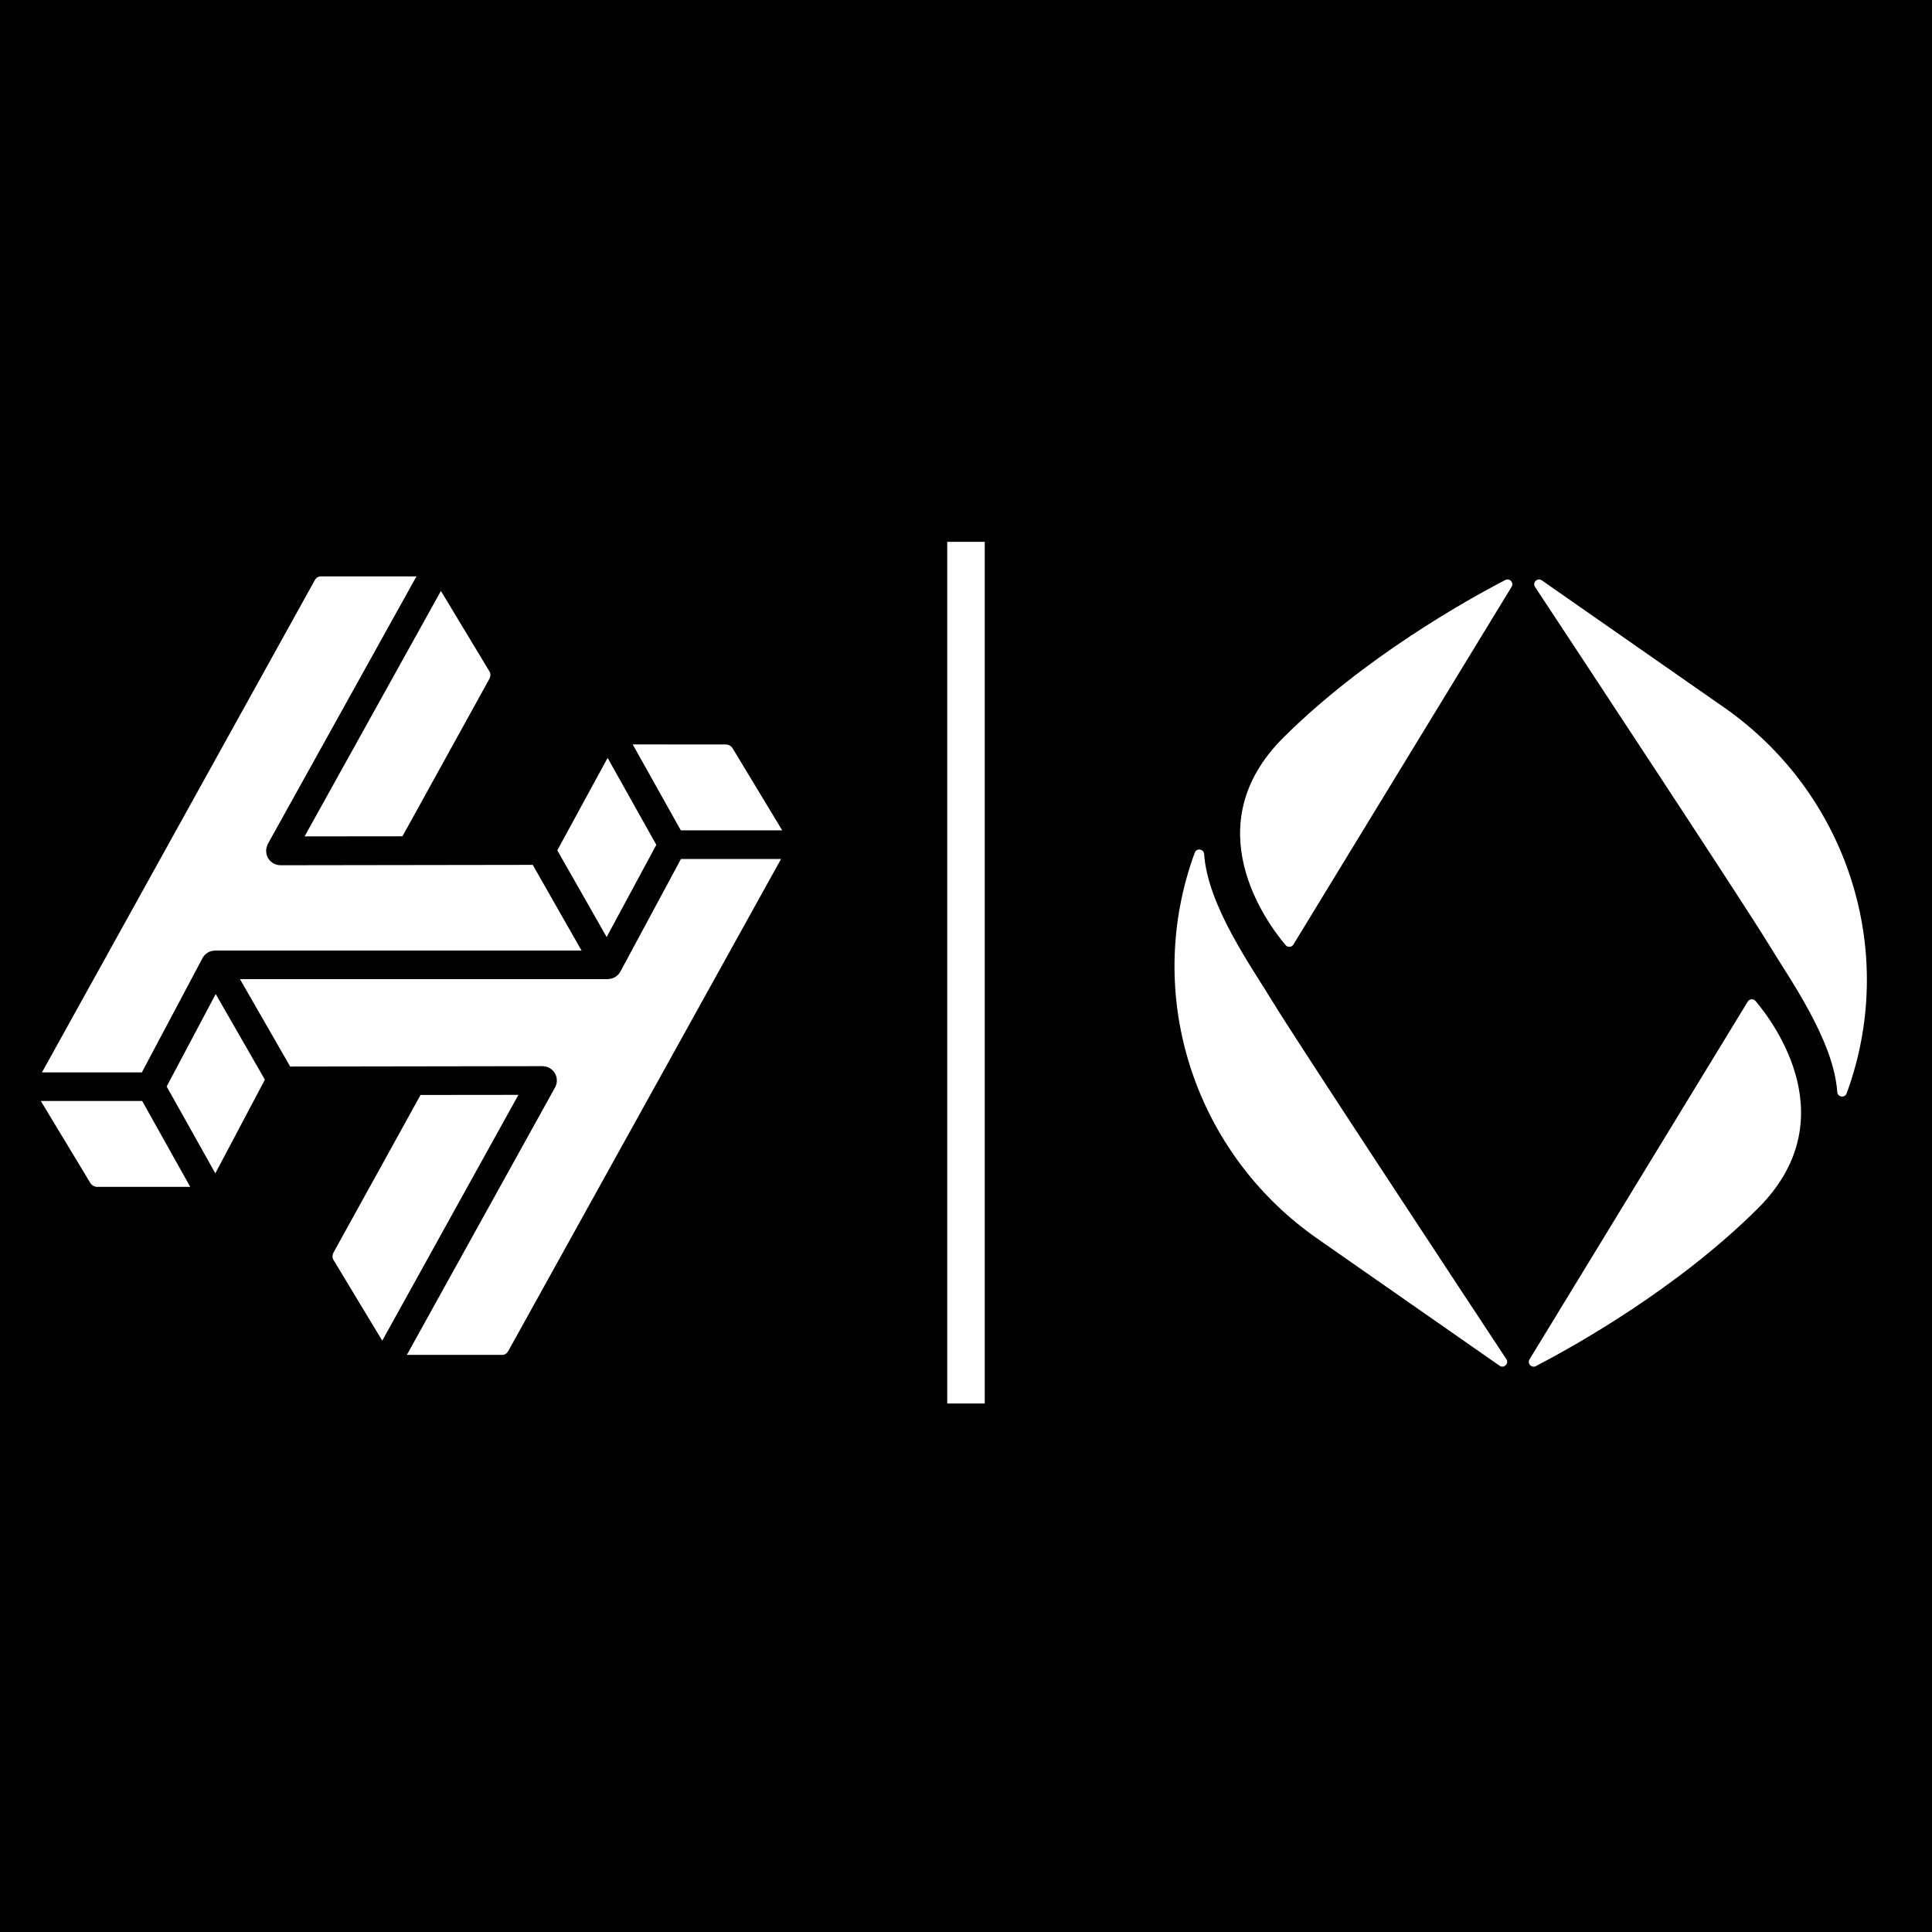
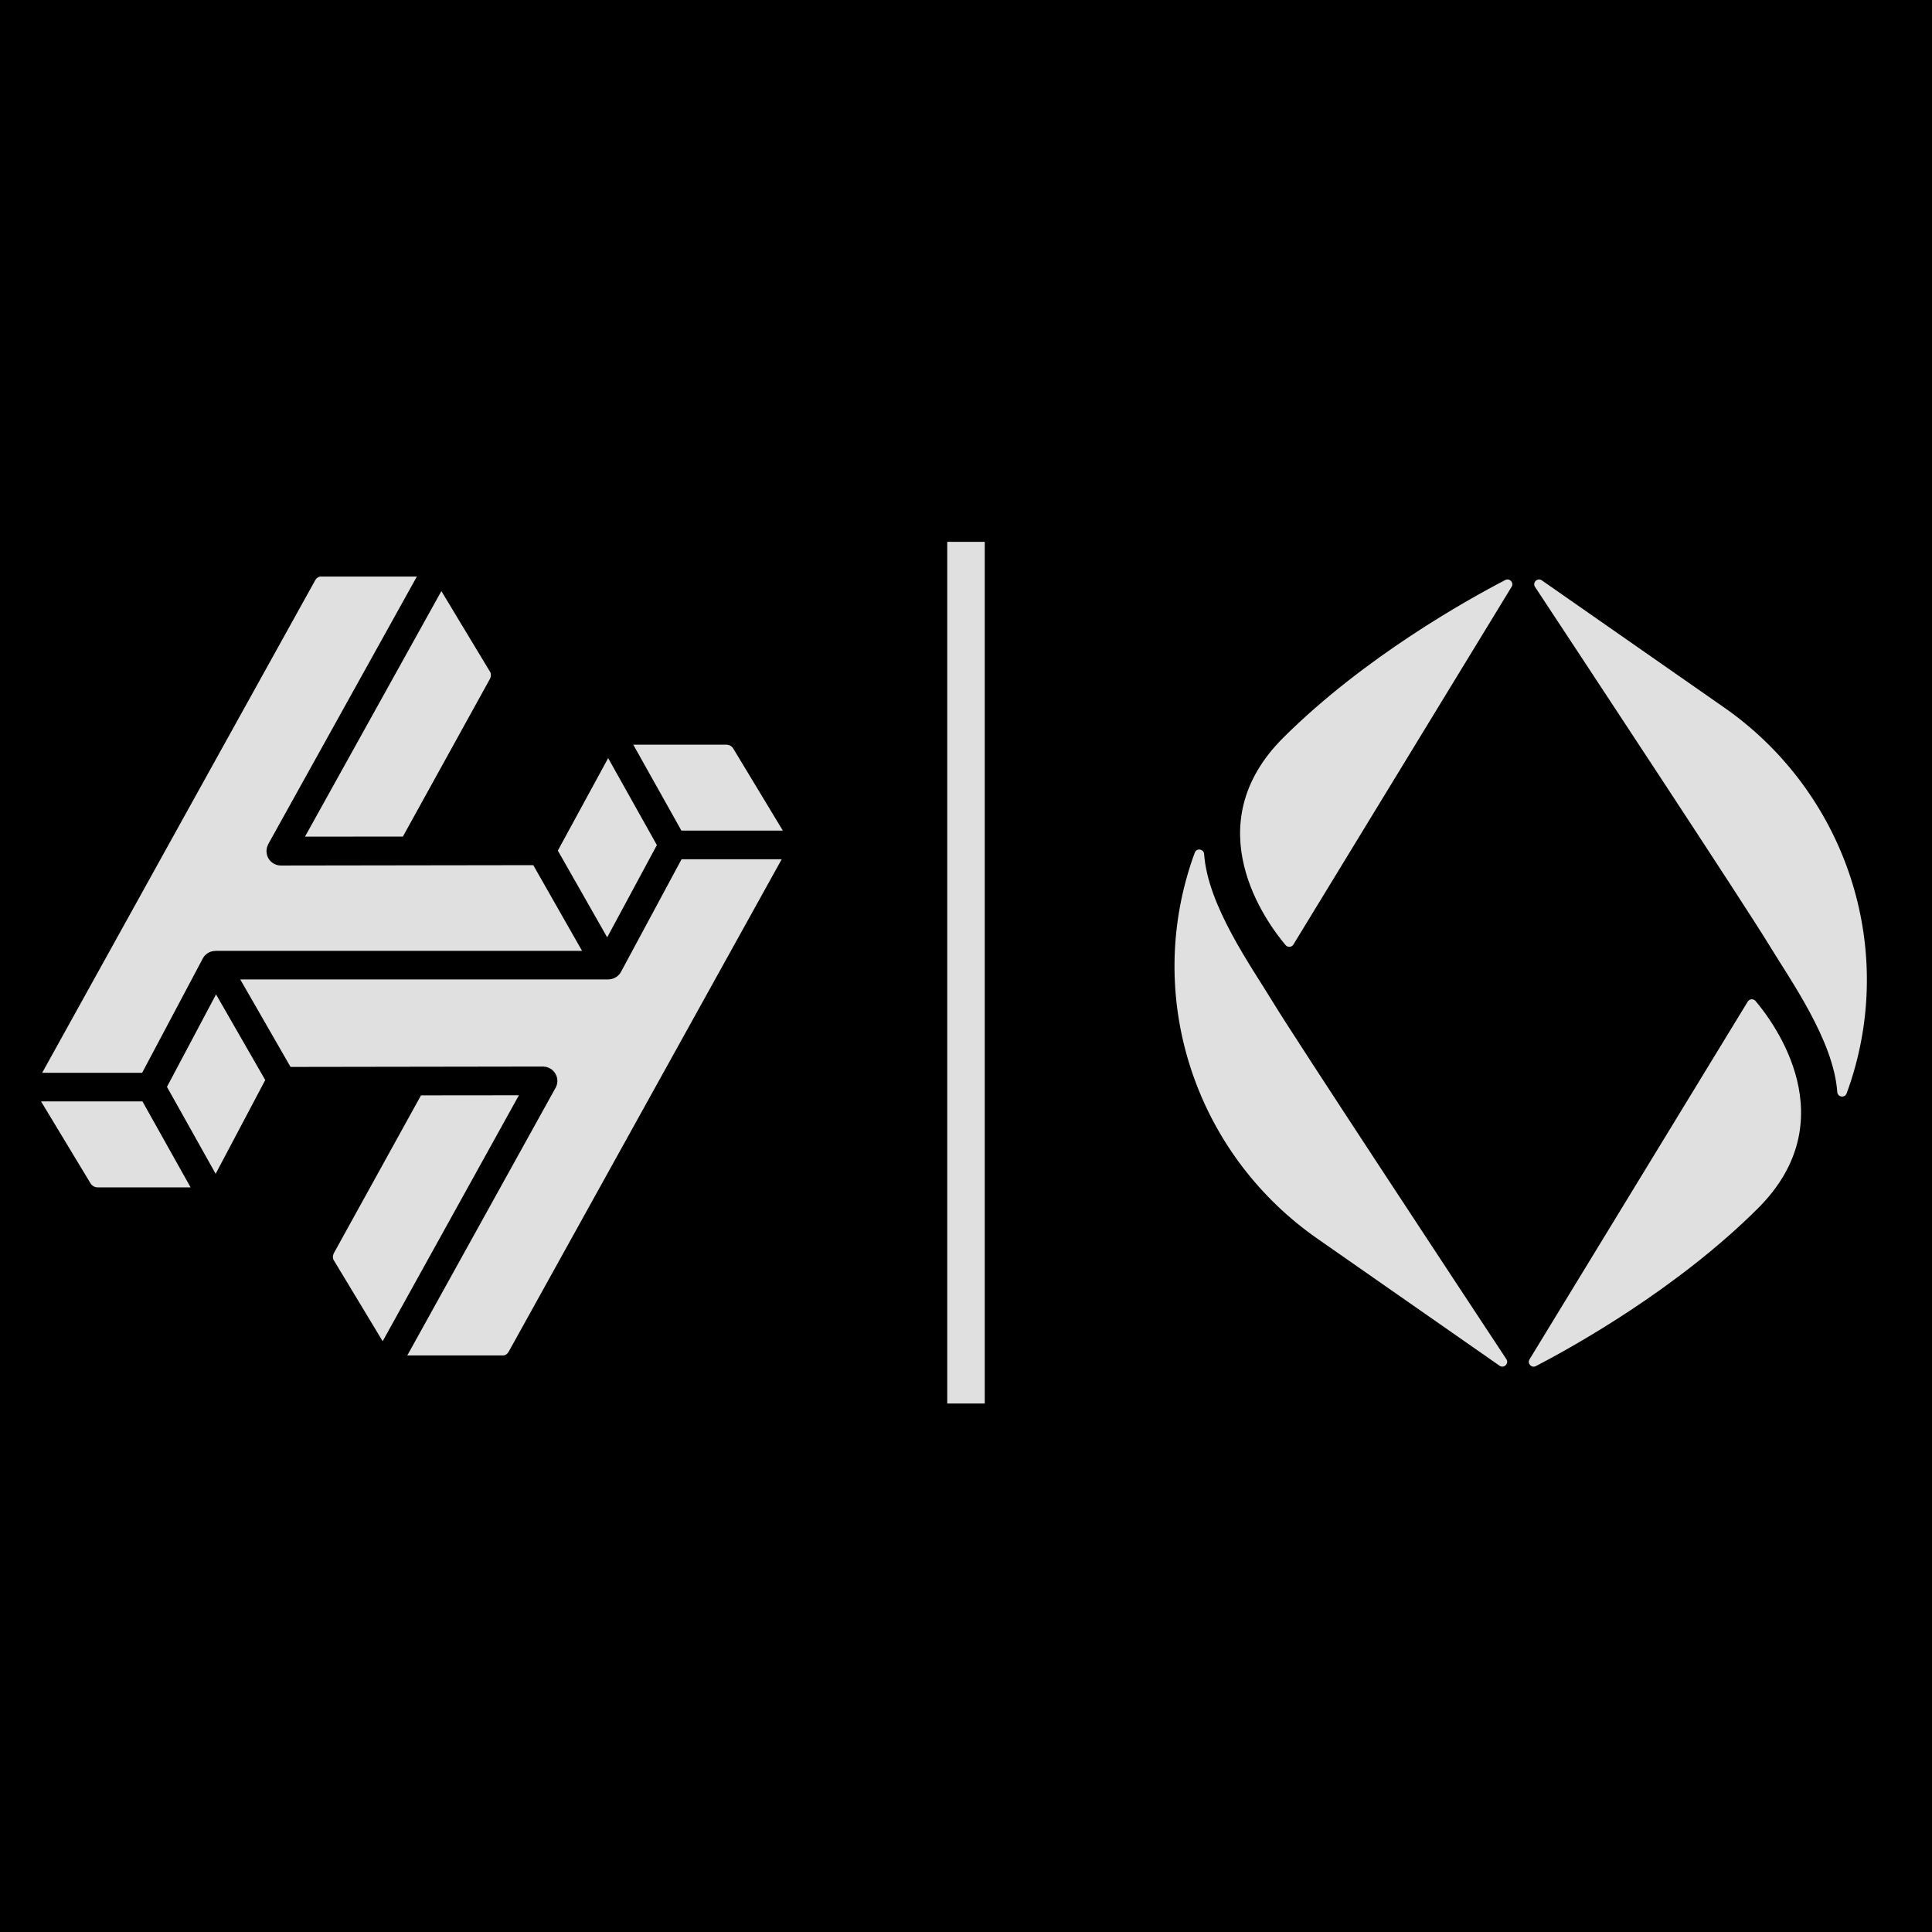
<svg xmlns="http://www.w3.org/2000/svg" width="500" zoomAndPan="magnify" viewBox="0 0 375 375" height="500" preserveAspectRatio="xMidYMid meet" version="1.0">
  <defs>
-     <clipPath id="bedc69a34c">
-       <path d="M 0 72.309 L 195 72.309 L 195 302.559 L 0 302.559 Z M 0 72.309 " clip-rule="nonzero" />
+     <clipPath id="f3cbbdcfb9">
+       <path d="M 0 72.309 L 195.016 72.309 L 195.016 302.559 L 0 302.559 Z M 0 72.309 " clip-rule="nonzero" />
    </clipPath>
-     <clipPath id="d830e3aad5">
+     <clipPath id="f27c9e53e9">
      <path d="M 180.105 73.809 L 375 73.809 L 375 304 L 180.105 304 Z M 180.105 73.809 " clip-rule="nonzero" />
    </clipPath>
-     <clipPath id="52b782c940">
+     <clipPath id="140ab6e20f">
      <path d="M 183.836 105.168 L 191.336 105.168 L 191.336 272.418 L 183.836 272.418 Z M 183.836 105.168 " clip-rule="nonzero" />
    </clipPath>
  </defs>
  <rect x="-37.5" width="450" fill="#ffffff" y="-37.5" height="450" fill-opacity="1" />
  <rect x="-37.5" width="450" fill="#000000" y="-37.5" height="450" fill-opacity="1" />
-   <g clip-path="url(#bedc69a34c)">
-     <path fill="#000000" d="M 195 187.434 C 195 189.32 194.953 191.203 194.859 193.086 C 194.766 194.965 194.629 196.844 194.445 198.719 C 194.258 200.594 194.027 202.465 193.754 204.328 C 193.477 206.191 193.152 208.047 192.785 209.895 C 192.418 211.742 192.004 213.582 191.547 215.41 C 191.09 217.234 190.586 219.051 190.039 220.855 C 189.492 222.656 188.902 224.445 188.27 226.219 C 187.633 227.992 186.957 229.75 186.234 231.492 C 185.516 233.23 184.75 234.953 183.945 236.656 C 183.141 238.359 182.293 240.043 181.406 241.703 C 180.516 243.367 179.586 245.004 178.621 246.621 C 177.652 248.238 176.645 249.828 175.598 251.395 C 174.551 252.961 173.465 254.5 172.344 256.016 C 171.219 257.527 170.062 259.012 168.867 260.469 C 167.672 261.926 166.441 263.352 165.176 264.75 C 163.91 266.145 162.609 267.508 161.277 268.84 C 159.945 270.172 158.582 271.473 157.188 272.738 C 155.789 274.004 154.363 275.234 152.906 276.43 C 151.453 277.625 149.965 278.781 148.453 279.906 C 146.941 281.027 145.398 282.113 143.832 283.16 C 142.266 284.203 140.676 285.211 139.059 286.18 C 137.441 287.148 135.805 288.078 134.145 288.965 C 132.48 289.855 130.797 290.703 129.094 291.508 C 127.391 292.312 125.672 293.074 123.93 293.797 C 122.188 294.52 120.43 295.195 118.656 295.832 C 116.883 296.465 115.094 297.055 113.293 297.602 C 111.488 298.148 109.676 298.652 107.848 299.109 C 106.02 299.566 104.18 299.98 102.332 300.348 C 100.484 300.715 98.629 301.039 96.766 301.312 C 94.902 301.59 93.031 301.82 91.156 302.008 C 89.281 302.191 87.402 302.328 85.523 302.422 C 83.641 302.516 81.758 302.559 79.875 302.559 C 77.988 302.559 76.105 302.516 74.223 302.422 C 72.344 302.328 70.465 302.191 68.59 302.008 C 66.715 301.82 64.844 301.59 62.98 301.312 C 61.117 301.039 59.262 300.715 57.414 300.348 C 55.566 299.98 53.727 299.566 51.898 299.109 C 50.074 298.652 48.258 298.148 46.453 297.602 C 44.652 297.055 42.863 296.465 41.09 295.832 C 39.316 295.195 37.559 294.52 35.816 293.797 C 34.074 293.074 32.355 292.312 30.652 291.508 C 28.949 290.703 27.266 289.855 25.605 288.965 C 23.941 288.078 22.305 287.148 20.688 286.18 C 19.07 285.211 17.48 284.203 15.914 283.16 C 14.348 282.113 12.809 281.027 11.293 279.906 C 9.781 278.781 8.297 277.625 6.84 276.43 C 5.383 275.234 3.957 274.004 2.559 272.738 C 1.164 271.473 -0.199 270.172 -1.531 268.84 C -2.863 267.508 -4.164 266.145 -5.43 264.75 C -6.695 263.352 -7.926 261.926 -9.121 260.469 C -10.316 259.012 -11.473 257.527 -12.598 256.016 C -13.719 254.5 -14.805 252.961 -15.852 251.395 C -16.895 249.828 -17.902 248.238 -18.871 246.621 C -19.84 245.004 -20.77 243.367 -21.656 241.703 C -22.547 240.043 -23.395 238.359 -24.199 236.656 C -25.004 234.953 -25.766 233.23 -26.488 231.492 C -27.211 229.75 -27.887 227.992 -28.523 226.219 C -29.156 224.445 -29.746 222.656 -30.293 220.855 C -30.84 219.051 -31.344 217.234 -31.801 215.41 C -32.258 213.582 -32.672 211.742 -33.039 209.895 C -33.406 208.047 -33.73 206.191 -34.004 204.328 C -34.281 202.465 -34.512 200.594 -34.699 198.719 C -34.883 196.844 -35.02 194.965 -35.113 193.086 C -35.207 191.203 -35.25 189.32 -35.25 187.434 C -35.25 185.551 -35.207 183.668 -35.113 181.785 C -35.02 179.906 -34.883 178.027 -34.699 176.152 C -34.512 174.277 -34.281 172.406 -34.004 170.543 C -33.73 168.68 -33.406 166.824 -33.039 164.977 C -32.672 163.129 -32.258 161.289 -31.801 159.461 C -31.344 157.633 -30.84 155.82 -30.293 154.016 C -29.746 152.215 -29.156 150.426 -28.523 148.652 C -27.887 146.875 -27.211 145.121 -26.488 143.379 C -25.766 141.637 -25.004 139.918 -24.199 138.215 C -23.395 136.512 -22.547 134.828 -21.656 133.164 C -20.77 131.504 -19.84 129.867 -18.871 128.25 C -17.902 126.633 -16.895 125.043 -15.852 123.477 C -14.805 121.91 -13.719 120.367 -12.598 118.855 C -11.473 117.344 -10.316 115.855 -9.121 114.402 C -7.926 112.945 -6.695 111.52 -5.43 110.121 C -4.164 108.727 -2.863 107.363 -1.531 106.031 C -0.199 104.699 1.164 103.398 2.559 102.133 C 3.957 100.867 5.383 99.637 6.84 98.441 C 8.297 97.246 9.781 96.09 11.293 94.965 C 12.809 93.844 14.348 92.758 15.914 91.711 C 17.48 90.664 19.07 89.656 20.688 88.688 C 22.305 87.719 23.941 86.793 25.605 85.902 C 27.266 85.016 28.949 84.168 30.652 83.363 C 32.355 82.559 34.074 81.793 35.816 81.074 C 37.559 80.352 39.316 79.676 41.09 79.039 C 42.863 78.406 44.652 77.816 46.453 77.266 C 48.258 76.719 50.074 76.219 51.898 75.762 C 53.727 75.301 55.566 74.891 57.414 74.523 C 59.262 74.156 61.117 73.832 62.98 73.555 C 64.844 73.281 66.715 73.051 68.59 72.863 C 70.465 72.68 72.344 72.543 74.223 72.449 C 76.105 72.355 77.988 72.309 79.875 72.309 C 81.758 72.309 83.641 72.355 85.523 72.449 C 87.402 72.543 89.281 72.68 91.156 72.863 C 93.031 73.051 94.902 73.281 96.766 73.555 C 98.629 73.832 100.484 74.156 102.332 74.523 C 104.18 74.891 106.02 75.301 107.848 75.762 C 109.676 76.219 111.488 76.719 113.293 77.266 C 115.094 77.816 116.883 78.406 118.656 79.039 C 120.43 79.676 122.188 80.352 123.93 81.074 C 125.672 81.793 127.391 82.559 129.094 83.363 C 130.797 84.168 132.48 85.016 134.145 85.902 C 135.805 86.793 137.441 87.719 139.059 88.688 C 140.676 89.656 142.266 90.664 143.832 91.711 C 145.398 92.758 146.941 93.844 148.453 94.965 C 149.965 96.09 151.453 97.246 152.906 98.441 C 154.363 99.637 155.789 100.867 157.188 102.133 C 158.582 103.398 159.945 104.699 161.277 106.031 C 162.609 107.363 163.91 108.727 165.176 110.121 C 166.441 111.52 167.672 112.945 168.867 114.402 C 170.062 115.855 171.219 117.344 172.344 118.855 C 173.465 120.367 174.551 121.91 175.598 123.477 C 176.645 125.043 177.652 126.633 178.621 128.25 C 179.586 129.867 180.516 131.504 181.406 133.164 C 182.293 134.828 183.141 136.512 183.945 138.215 C 184.75 139.918 185.516 141.637 186.234 143.379 C 186.957 145.121 187.633 146.875 188.27 148.652 C 188.902 150.426 189.492 152.215 190.039 154.016 C 190.586 155.82 191.09 157.633 191.547 159.461 C 192.004 161.289 192.418 163.129 192.785 164.977 C 193.152 166.824 193.477 168.68 193.754 170.543 C 194.027 172.406 194.258 174.277 194.445 176.152 C 194.629 178.027 194.766 179.906 194.859 181.785 C 194.953 183.668 195 185.551 195 187.434 Z M 195 187.434 " fill-opacity="1" fill-rule="nonzero" />
+   <g clip-path="url(#f3cbbdcfb9)">
+     <path fill="#000000" d="M 195.145 187.5 C 195.145 189.387 195.102 191.27 195.008 193.152 C 194.914 195.035 194.777 196.914 194.59 198.789 C 194.406 200.668 194.176 202.535 193.898 204.402 C 193.621 206.266 193.301 208.125 192.934 209.973 C 192.566 211.82 192.152 213.66 191.695 215.488 C 191.234 217.316 190.734 219.133 190.188 220.938 C 189.641 222.742 189.047 224.531 188.414 226.305 C 187.777 228.082 187.098 229.84 186.379 231.582 C 185.656 233.324 184.895 235.047 184.086 236.75 C 183.281 238.453 182.434 240.137 181.547 241.801 C 180.656 243.461 179.727 245.102 178.758 246.719 C 177.789 248.336 176.781 249.93 175.734 251.496 C 174.688 253.062 173.602 254.605 172.477 256.117 C 171.355 257.633 170.195 259.117 169 260.574 C 167.805 262.031 166.574 263.461 165.309 264.855 C 164.039 266.254 162.742 267.617 161.406 268.949 C 160.074 270.285 158.711 271.582 157.312 272.848 C 155.918 274.117 154.488 275.348 153.031 276.543 C 151.574 277.738 150.09 278.898 148.574 280.02 C 147.062 281.145 145.52 282.23 143.953 283.277 C 142.387 284.324 140.793 285.332 139.176 286.301 C 137.559 287.27 135.918 288.199 134.258 289.086 C 132.594 289.977 130.91 290.824 129.207 291.629 C 127.504 292.438 125.781 293.199 124.039 293.922 C 122.297 294.641 120.539 295.32 118.762 295.957 C 116.988 296.59 115.199 297.184 113.395 297.73 C 111.59 298.277 109.773 298.777 107.945 299.238 C 106.117 299.695 104.277 300.109 102.43 300.477 C 100.582 300.844 98.723 301.164 96.859 301.441 C 94.992 301.719 93.125 301.949 91.246 302.133 C 89.371 302.32 87.492 302.457 85.609 302.551 C 83.727 302.645 81.844 302.688 79.957 302.688 C 78.07 302.688 76.188 302.645 74.305 302.551 C 72.422 302.457 70.543 302.32 68.668 302.133 C 66.789 301.949 64.922 301.719 63.055 301.441 C 61.191 301.164 59.332 300.844 57.484 300.477 C 55.637 300.109 53.797 299.695 51.969 299.238 C 50.141 298.777 48.324 298.277 46.52 297.73 C 44.715 297.184 42.926 296.59 41.152 295.957 C 39.375 295.32 37.617 294.641 35.875 293.922 C 34.133 293.199 32.41 292.438 30.707 291.629 C 29.004 290.824 27.32 289.977 25.656 289.086 C 23.996 288.199 22.355 287.27 20.738 286.301 C 19.121 285.332 17.527 284.324 15.961 283.277 C 14.395 282.23 12.852 281.145 11.34 280.02 C 9.824 278.898 8.34 277.738 6.883 276.543 C 5.426 275.348 3.996 274.117 2.602 272.848 C 1.203 271.582 -0.16 270.285 -1.496 268.949 C -2.828 267.617 -4.125 266.254 -5.395 264.855 C -6.66 263.461 -7.891 262.031 -9.086 260.574 C -10.281 259.117 -11.441 257.633 -12.562 256.117 C -13.688 254.605 -14.773 253.062 -15.82 251.496 C -16.867 249.93 -17.875 248.336 -18.844 246.719 C -19.812 245.102 -20.742 243.461 -21.633 241.801 C -22.52 240.137 -23.367 238.453 -24.172 236.75 C -24.98 235.047 -25.742 233.324 -26.465 231.582 C -27.188 229.84 -27.863 228.082 -28.5 226.305 C -29.133 224.531 -29.727 222.742 -30.273 220.938 C -30.82 219.133 -31.324 217.316 -31.781 215.488 C -32.238 213.66 -32.652 211.82 -33.02 209.973 C -33.387 208.125 -33.711 206.266 -33.984 204.402 C -34.262 202.535 -34.492 200.668 -34.68 198.789 C -34.863 196.914 -35 195.035 -35.094 193.152 C -35.188 191.27 -35.234 189.387 -35.234 187.5 C -35.234 185.613 -35.188 183.73 -35.094 181.848 C -35 179.965 -34.863 178.086 -34.68 176.211 C -34.492 174.332 -34.262 172.461 -33.984 170.598 C -33.711 168.734 -33.387 166.875 -33.02 165.027 C -32.652 163.18 -32.238 161.34 -31.781 159.512 C -31.324 157.684 -30.82 155.867 -30.273 154.062 C -29.727 152.258 -29.133 150.469 -28.5 148.695 C -27.863 146.918 -27.188 145.16 -26.465 143.418 C -25.742 141.676 -24.98 139.953 -24.172 138.25 C -23.367 136.547 -22.52 134.863 -21.633 133.199 C -20.742 131.539 -19.812 129.898 -18.844 128.281 C -17.875 126.664 -16.867 125.07 -15.82 123.504 C -14.773 121.938 -13.688 120.395 -12.562 118.883 C -11.441 117.367 -10.281 115.883 -9.086 114.426 C -7.891 112.969 -6.66 111.539 -5.395 110.145 C -4.125 108.746 -2.828 107.383 -1.496 106.047 C -0.16 104.715 1.203 103.414 2.602 102.148 C 3.996 100.883 5.426 99.652 6.883 98.457 C 8.34 97.262 9.824 96.102 11.34 94.98 C 12.852 93.855 14.395 92.77 15.961 91.723 C 17.527 90.676 19.121 89.668 20.738 88.699 C 22.355 87.73 23.996 86.801 25.656 85.91 C 27.32 85.023 29.004 84.176 30.707 83.371 C 32.41 82.562 34.133 81.801 35.875 81.078 C 37.617 80.355 39.375 79.68 41.152 79.043 C 42.926 78.41 44.715 77.816 46.52 77.27 C 48.324 76.723 50.141 76.219 51.969 75.762 C 53.797 75.305 55.637 74.891 57.484 74.523 C 59.332 74.156 61.191 73.832 63.055 73.559 C 64.922 73.281 66.789 73.051 68.668 72.863 C 70.543 72.68 72.422 72.543 74.305 72.449 C 76.188 72.355 78.07 72.309 79.957 72.309 C 81.844 72.309 83.727 72.355 85.609 72.449 C 87.492 72.543 89.371 72.68 91.246 72.863 C 93.125 73.051 94.992 73.281 96.859 73.559 C 98.723 73.832 100.582 74.156 102.43 74.523 C 104.277 74.891 106.117 75.305 107.945 75.762 C 109.773 76.219 111.59 76.723 113.395 77.27 C 115.199 77.816 116.988 78.41 118.762 79.043 C 120.539 79.68 122.297 80.355 124.039 81.078 C 125.781 81.801 127.504 82.562 129.207 83.371 C 130.91 84.176 132.594 85.023 134.258 85.91 C 135.918 86.801 137.559 87.73 139.176 88.699 C 140.793 89.668 142.387 90.676 143.953 91.723 C 145.52 92.77 147.062 93.855 148.574 94.98 C 150.09 96.102 151.574 97.262 153.031 98.457 C 154.488 99.652 155.918 100.883 157.312 102.148 C 158.711 103.414 160.074 104.715 161.406 106.047 C 162.742 107.383 164.039 108.746 165.309 110.145 C 166.574 111.539 167.805 112.969 169 114.426 C 170.195 115.883 171.355 117.367 172.477 118.883 C 173.602 120.395 174.688 121.938 175.734 123.504 C 176.781 125.07 177.789 126.664 178.758 128.281 C 179.727 129.898 180.656 131.539 181.547 133.199 C 182.434 134.863 183.281 136.547 184.086 138.25 C 184.895 139.953 185.656 141.676 186.379 143.418 C 187.098 145.16 187.777 146.918 188.414 148.695 C 189.047 150.469 189.641 152.258 190.188 154.062 C 190.734 155.867 191.234 157.684 191.695 159.512 C 192.152 161.34 192.566 163.18 192.934 165.027 C 193.301 166.875 193.621 168.734 193.898 170.598 C 194.176 172.461 194.406 174.332 194.59 176.211 C 194.777 178.086 194.914 179.965 195.008 181.848 C 195.102 183.73 195.145 185.613 195.145 187.5 Z M 195.145 187.5 " fill-opacity="1" fill-rule="nonzero" />
  </g>
-   <path fill="#ffffff" d="M 151.602 166.727 L 132.176 166.727 L 120.41 188.602 C 120.109 189.145 119.672 189.543 119.102 189.789 L 118.922 189.859 C 118.656 189.961 118.383 190.02 118.102 190.031 L 117.988 190.047 L 46.574 190.047 L 56.324 207.016 L 105.324 206.941 L 105.785 206.992 C 106.004 207.031 106.215 207.094 106.418 207.184 C 106.621 207.273 106.812 207.383 106.988 207.52 C 107.168 207.652 107.324 207.805 107.465 207.98 C 107.605 208.152 107.723 208.34 107.816 208.539 C 107.914 208.742 107.984 208.949 108.027 209.168 C 108.074 209.387 108.09 209.605 108.082 209.828 C 108.074 210.051 108.039 210.27 107.98 210.48 C 107.922 210.695 107.836 210.898 107.727 211.094 L 107.727 211.086 L 78.973 262.98 L 88.379 262.98 L 90.082 262.984 L 97.48 262.984 C 97.668 262.984 98.234 262.984 98.676 262.195 Z M 100.625 212.512 L 81.629 212.531 L 64.754 243.082 C 64.453 243.637 64.52 244.207 64.664 244.438 L 69.398 252.281 L 70.648 254.352 L 71.871 256.379 L 74.195 260.223 Z M 27.594 213.699 L 7.922 213.699 L 14.461 224.527 L 17.531 229.613 C 17.793 230.047 18.359 230.375 18.828 230.375 L 36.93 230.375 Z M 41.867 192.945 L 32.348 210.887 L 41.797 227.75 L 51.414 209.562 L 41.867 192.941 Z M 80.832 111.883 L 62.102 111.883 C 61.848 111.914 61.41 112.043 61.066 112.676 L 60.871 113.027 C 57.652 118.812 16.332 193.352 8.145 208.152 L 27.535 208.152 L 39.305 185.969 C 39.543 185.527 39.875 185.176 40.301 184.914 C 40.73 184.652 41.195 184.52 41.695 184.516 C 41.727 184.508 41.758 184.5 41.789 184.5 L 112.879 184.5 C 111.594 182.262 110.312 180.02 109.043 177.773 C 107.035 174.238 104.676 170.074 103.41 167.871 L 55.648 167.941 L 54.395 167.941 C 54.184 167.941 53.973 167.91 53.77 167.855 L 53.602 167.805 C 53.449 167.762 53.301 167.699 53.156 167.625 L 53.055 167.582 L 52.969 167.512 C 52.891 167.469 52.812 167.41 52.734 167.352 C 52.59 167.25 52.465 167.129 52.352 166.992 L 52.258 166.887 L 52.18 166.777 C 52.125 166.707 52.078 166.637 52.035 166.562 C 51.938 166.41 51.867 166.246 51.82 166.074 L 51.777 165.941 L 51.738 165.812 C 51.719 165.727 51.703 165.641 51.695 165.555 C 51.68 165.453 51.672 165.355 51.668 165.254 L 51.652 165.152 L 51.668 165.016 C 51.668 164.914 51.676 164.805 51.695 164.707 L 51.754 164.453 C 51.801 164.27 51.867 164.094 51.949 163.922 L 52.004 163.777 Z M 117.938 147.105 C 115.664 151.273 110.238 161.281 108.172 165.051 C 109.258 166.941 111.195 170.34 113.836 174.996 C 115.172 177.355 116.598 179.871 117.75 181.879 L 127.391 163.98 Z M 85.578 114.711 L 59.121 162.344 L 78.117 162.324 L 94.977 131.785 C 95.277 131.234 95.215 130.664 95.07 130.434 L 90.363 122.633 L 89.113 120.562 L 87.312 117.57 L 85.586 114.711 Z M 122.809 144.492 L 132.148 161.172 L 151.828 161.172 L 145.738 151.098 L 142.215 145.262 C 141.906 144.785 141.473 144.531 140.902 144.5 Z M 122.809 144.492 " fill-opacity="1" fill-rule="nonzero" />
-   <g clip-path="url(#d830e3aad5)">
+   <path fill="#e0e0e0" d="M 151.727 166.781 L 132.289 166.781 L 120.52 188.668 C 120.215 189.211 119.781 189.605 119.207 189.855 L 119.027 189.926 C 118.762 190.027 118.488 190.082 118.207 190.098 L 118.094 190.113 L 46.637 190.113 L 56.395 207.09 L 105.422 207.016 L 105.883 207.066 C 106.102 207.105 106.312 207.168 106.516 207.258 C 106.719 207.348 106.91 207.461 107.09 207.594 C 107.266 207.727 107.422 207.883 107.562 208.055 C 107.703 208.227 107.82 208.414 107.918 208.617 C 108.012 208.816 108.082 209.027 108.129 209.246 C 108.172 209.461 108.191 209.684 108.184 209.906 C 108.176 210.129 108.141 210.344 108.082 210.559 C 108.02 210.773 107.934 210.977 107.824 211.172 L 107.824 211.164 L 79.059 263.086 L 88.465 263.086 L 90.172 263.094 L 97.574 263.094 C 97.762 263.094 98.328 263.094 98.77 262.301 Z M 100.719 212.59 L 81.715 212.609 L 64.832 243.18 C 64.527 243.734 64.594 244.301 64.738 244.531 L 69.477 252.379 L 70.727 254.453 L 71.953 256.484 L 74.277 260.328 Z M 27.648 213.777 L 7.965 213.777 L 14.508 224.613 L 17.582 229.703 C 17.84 230.133 18.41 230.465 18.879 230.465 L 36.992 230.465 Z M 41.93 193.016 L 32.406 210.961 L 41.859 227.836 L 51.484 209.637 L 41.93 193.008 Z M 80.914 111.906 L 62.176 111.906 C 61.922 111.934 61.484 112.066 61.137 112.699 L 60.945 113.051 C 57.727 118.84 16.379 193.418 8.188 208.227 L 27.59 208.227 L 39.367 186.031 C 39.602 185.59 39.934 185.238 40.363 184.977 C 40.793 184.719 41.258 184.582 41.758 184.578 C 41.789 184.57 41.82 184.562 41.852 184.562 L 112.98 184.562 C 111.695 182.324 110.414 180.078 109.145 177.832 C 107.133 174.297 104.773 170.129 103.508 167.926 L 55.715 167.996 L 54.465 167.996 C 54.25 167.992 54.043 167.965 53.836 167.91 L 53.672 167.859 C 53.52 167.812 53.367 167.754 53.227 167.68 L 53.125 167.637 L 53.039 167.566 C 52.961 167.523 52.879 167.465 52.801 167.406 C 52.66 167.301 52.531 167.18 52.418 167.047 L 52.324 166.938 L 52.246 166.832 C 52.195 166.762 52.145 166.691 52.102 166.613 C 52.004 166.461 51.934 166.301 51.887 166.125 L 51.844 165.996 L 51.809 165.867 C 51.785 165.781 51.77 165.695 51.766 165.605 C 51.746 165.508 51.738 165.406 51.734 165.305 L 51.723 165.203 L 51.734 165.066 C 51.734 164.965 51.742 164.859 51.766 164.758 L 51.82 164.504 C 51.871 164.32 51.934 164.145 52.016 163.973 L 52.074 163.828 Z M 118.043 147.148 C 115.766 151.316 110.34 161.332 108.273 165.102 C 109.359 166.996 111.297 170.395 113.938 175.051 C 115.277 177.414 116.703 179.934 117.855 181.941 L 127.5 164.031 Z M 85.668 114.734 L 59.195 162.395 L 78.199 162.375 L 95.07 131.82 C 95.371 131.266 95.305 130.695 95.16 130.465 L 90.453 122.664 L 89.199 120.59 L 87.402 117.594 L 85.672 114.734 Z M 122.914 144.535 L 132.262 161.223 L 151.949 161.223 L 145.859 151.145 L 142.332 145.305 C 142.027 144.824 141.59 144.57 141.023 144.543 Z M 122.914 144.535 " fill-opacity="1" fill-rule="nonzero" />
+   <g clip-path="url(#f27c9e53e9)">
    <path fill="#000000" d="M 295.164 73.809 C 297.051 73.809 298.93 73.855 300.812 73.949 C 302.691 74.043 304.57 74.18 306.445 74.363 C 308.316 74.551 310.188 74.781 312.051 75.055 C 313.91 75.332 315.766 75.652 317.613 76.02 C 319.461 76.387 321.297 76.801 323.125 77.258 C 324.949 77.715 326.766 78.219 328.566 78.766 C 330.367 79.312 332.156 79.902 333.93 80.535 C 335.703 81.172 337.457 81.848 339.199 82.57 C 340.938 83.289 342.66 84.051 344.359 84.855 C 346.062 85.664 347.746 86.508 349.406 87.398 C 351.066 88.285 352.703 89.211 354.32 90.18 C 355.934 91.148 357.523 92.156 359.09 93.203 C 360.656 94.246 362.195 95.332 363.707 96.453 C 365.219 97.574 366.703 98.734 368.16 99.93 C 369.613 101.121 371.039 102.352 372.438 103.617 C 373.832 104.883 375.195 106.18 376.527 107.512 C 377.859 108.844 379.156 110.207 380.422 111.602 C 381.684 112.996 382.914 114.422 384.109 115.879 C 385.305 117.332 386.461 118.816 387.582 120.328 C 388.707 121.844 389.789 123.383 390.836 124.945 C 391.883 126.512 392.887 128.102 393.855 129.719 C 394.824 131.332 395.754 132.973 396.641 134.633 C 397.527 136.293 398.375 137.973 399.18 139.676 C 399.984 141.379 400.746 143.098 401.469 144.84 C 402.188 146.578 402.867 148.336 403.5 150.109 C 404.137 151.883 404.727 153.668 405.273 155.469 C 405.82 157.273 406.32 159.086 406.777 160.914 C 407.234 162.738 407.648 164.578 408.016 166.422 C 408.383 168.27 408.703 170.125 408.98 171.988 C 409.258 173.852 409.488 175.719 409.672 177.594 C 409.855 179.469 409.996 181.344 410.09 183.227 C 410.18 185.105 410.227 186.988 410.227 188.871 C 410.227 190.754 410.18 192.637 410.086 194.516 C 409.996 196.398 409.855 198.273 409.672 200.148 C 409.488 202.023 409.258 203.891 408.98 205.754 C 408.703 207.617 408.383 209.473 408.016 211.316 C 407.648 213.164 407.234 215 406.777 216.828 C 406.32 218.656 405.82 220.469 405.273 222.27 C 404.727 224.074 404.137 225.859 403.5 227.633 C 402.867 229.406 402.188 231.164 401.469 232.902 C 400.746 234.641 399.984 236.363 399.18 238.066 C 398.375 239.77 397.527 241.449 396.641 243.109 C 395.754 244.77 394.824 246.41 393.855 248.023 C 392.887 249.641 391.883 251.23 390.836 252.797 C 389.789 254.359 388.707 255.898 387.582 257.414 C 386.461 258.926 385.305 260.41 384.109 261.863 C 382.914 263.32 381.684 264.746 380.422 266.141 C 379.156 267.535 377.859 268.898 376.527 270.23 C 375.195 271.562 373.832 272.859 372.438 274.125 C 371.039 275.391 369.613 276.621 368.16 277.812 C 366.703 279.008 365.219 280.168 363.707 281.289 C 362.195 282.41 360.656 283.492 359.09 284.539 C 357.523 285.586 355.934 286.594 354.32 287.562 C 352.703 288.531 351.066 289.457 349.406 290.344 C 347.746 291.234 346.062 292.078 344.359 292.883 C 342.66 293.688 340.938 294.453 339.199 295.172 C 337.457 295.895 335.703 296.57 333.93 297.207 C 332.156 297.84 330.367 298.43 328.566 298.977 C 326.766 299.523 324.949 300.027 323.125 300.484 C 321.297 300.941 319.461 301.352 317.613 301.719 C 315.766 302.086 313.91 302.41 312.051 302.688 C 310.188 302.961 308.316 303.191 306.445 303.379 C 304.57 303.562 302.691 303.699 300.812 303.793 C 298.93 303.887 297.051 303.93 295.164 303.93 C 293.281 303.93 291.402 303.887 289.52 303.793 C 287.641 303.699 285.762 303.562 283.887 303.379 C 282.016 303.191 280.145 302.961 278.281 302.688 C 276.422 302.41 274.566 302.086 272.719 301.719 C 270.871 301.352 269.035 300.941 267.207 300.484 C 265.383 300.027 263.566 299.523 261.766 298.977 C 259.965 298.43 258.176 297.84 256.402 297.207 C 254.629 296.57 252.875 295.895 251.133 295.172 C 249.395 294.453 247.672 293.688 245.973 292.883 C 244.27 292.078 242.586 291.234 240.926 290.344 C 239.266 289.457 237.629 288.531 236.012 287.562 C 234.398 286.594 232.809 285.586 231.242 284.539 C 229.676 283.492 228.137 282.41 226.625 281.289 C 225.113 280.168 223.629 279.008 222.172 277.812 C 220.715 276.621 219.293 275.391 217.895 274.125 C 216.5 272.859 215.137 271.562 213.805 270.23 C 212.473 268.898 211.176 267.535 209.91 266.141 C 208.648 264.746 207.418 263.32 206.223 261.863 C 205.027 260.41 203.871 258.926 202.75 257.414 C 201.625 255.898 200.543 254.359 199.496 252.797 C 198.449 251.23 197.441 249.641 196.477 248.023 C 195.508 246.41 194.578 244.77 193.691 243.109 C 192.805 241.449 191.957 239.77 191.152 238.066 C 190.348 236.363 189.586 234.641 188.863 232.902 C 188.145 231.164 187.465 229.406 186.832 227.633 C 186.195 225.859 185.605 224.074 185.059 222.27 C 184.512 220.469 184.012 218.656 183.555 216.828 C 183.098 215 182.684 213.164 182.316 211.316 C 181.949 209.473 181.629 207.617 181.352 205.754 C 181.074 203.891 180.844 202.023 180.66 200.148 C 180.477 198.273 180.336 196.398 180.242 194.516 C 180.152 192.637 180.105 190.754 180.105 188.871 C 180.105 186.988 180.152 185.105 180.242 183.227 C 180.336 181.344 180.477 179.469 180.66 177.594 C 180.844 175.719 181.074 173.852 181.352 171.988 C 181.629 170.125 181.949 168.27 182.316 166.422 C 182.684 164.578 183.098 162.738 183.555 160.914 C 184.012 159.086 184.512 157.273 185.059 155.469 C 185.605 153.668 186.195 151.883 186.832 150.109 C 187.465 148.336 188.145 146.578 188.863 144.84 C 189.586 143.098 190.348 141.379 191.152 139.676 C 191.957 137.973 192.805 136.293 193.691 134.633 C 194.578 132.973 195.508 131.332 196.477 129.719 C 197.441 128.102 198.449 126.512 199.496 124.945 C 200.543 123.383 201.625 121.844 202.75 120.328 C 203.871 118.816 205.027 117.332 206.223 115.879 C 207.418 114.422 208.648 112.996 209.91 111.602 C 211.176 110.207 212.473 108.844 213.805 107.512 C 215.137 106.18 216.5 104.883 217.895 103.617 C 219.293 102.352 220.715 101.121 222.172 99.93 C 223.629 98.734 225.113 97.574 226.625 96.453 C 228.137 95.332 229.676 94.246 231.242 93.203 C 232.809 92.156 234.398 91.148 236.012 90.18 C 237.629 89.211 239.266 88.285 240.926 87.398 C 242.586 86.508 244.27 85.664 245.973 84.855 C 247.672 84.051 249.395 83.289 251.133 82.57 C 252.875 81.848 254.629 81.172 256.402 80.535 C 258.176 79.902 259.965 79.312 261.766 78.766 C 263.566 78.219 265.383 77.715 267.207 77.258 C 269.035 76.801 270.871 76.387 272.719 76.02 C 274.566 75.652 276.422 75.332 278.281 75.055 C 280.145 74.781 282.016 74.551 283.887 74.363 C 285.762 74.18 287.641 74.043 289.52 73.949 C 291.402 73.855 293.281 73.809 295.164 73.809 Z M 295.164 73.809 " fill-opacity="1" fill-rule="nonzero" />
  </g>
-   <path fill="#ffffff" d="M 293.406 113.891 L 251.051 183.332 C 250.719 183.875 249.949 183.938 249.535 183.449 C 245.809 179.039 231.918 160.27 249.105 143.164 C 264.789 127.555 284.77 116.426 292.172 112.582 C 293.012 112.145 293.898 113.086 293.406 113.891 Z M 293.406 113.891 " fill-opacity="1" fill-rule="nonzero" />
-   <path fill="#ffffff" d="M 291.062 265.086 C 291.906 265.676 292.949 264.668 292.383 263.809 C 282.922 249.473 251.477 201.77 247.133 194.609 C 242.848 187.547 234.422 175.809 233.719 165.766 C 233.648 164.762 232.254 164.559 231.906 165.5 C 231.34 167.02 230.742 168.836 230.18 170.91 C 223.109 197.082 233.379 224.852 255.68 240.406 Z M 291.062 265.086 " fill-opacity="1" fill-rule="nonzero" />
-   <path fill="#ffffff" d="M 296.879 263.852 L 339.234 194.41 C 339.566 193.863 340.336 193.805 340.75 194.293 C 344.477 198.703 358.367 217.473 341.18 234.574 C 325.496 250.184 305.52 261.312 298.113 265.16 C 297.273 265.598 296.391 264.656 296.879 263.852 Z M 296.879 263.852 " fill-opacity="1" fill-rule="nonzero" />
-   <path fill="#ffffff" d="M 299.27 112.648 C 298.426 112.059 297.383 113.062 297.949 113.922 C 307.41 128.258 338.855 175.961 343.199 183.125 C 347.484 190.188 355.91 201.926 356.613 211.969 C 356.684 212.973 358.078 213.176 358.426 212.23 C 358.992 210.711 359.594 208.895 360.152 206.824 C 367.223 180.652 356.953 152.879 334.652 137.324 Z M 299.27 112.648 " fill-opacity="1" fill-rule="nonzero" />
-   <g clip-path="url(#52b782c940)">
-     <path fill="#ffffff" d="M 183.859 105.168 L 183.859 272.582 L 191.141 272.582 L 191.141 105.168 Z M 183.859 105.168 " fill-opacity="1" fill-rule="nonzero" />
+   <path fill="#e0e0e0" d="M 293.406 113.891 L 251.051 183.332 C 250.719 183.875 249.949 183.938 249.535 183.449 C 245.809 179.039 231.918 160.27 249.105 143.164 C 264.789 127.555 284.77 116.426 292.172 112.582 C 293.012 112.145 293.898 113.086 293.406 113.891 Z M 293.406 113.891 " fill-opacity="1" fill-rule="nonzero" />
+   <path fill="#e0e0e0" d="M 291.062 265.086 C 291.906 265.676 292.949 264.668 292.383 263.809 C 282.922 249.473 251.477 201.77 247.133 194.609 C 242.848 187.547 234.422 175.809 233.719 165.766 C 233.648 164.762 232.254 164.559 231.906 165.5 C 231.34 167.02 230.742 168.836 230.18 170.91 C 223.109 197.082 233.379 224.852 255.68 240.406 Z M 291.062 265.086 " fill-opacity="1" fill-rule="nonzero" />
+   <path fill="#e0e0e0" d="M 296.879 263.852 L 339.234 194.41 C 339.566 193.863 340.336 193.805 340.75 194.293 C 344.477 198.703 358.367 217.473 341.18 234.574 C 325.496 250.184 305.52 261.312 298.113 265.16 C 297.273 265.598 296.391 264.656 296.879 263.852 Z M 296.879 263.852 " fill-opacity="1" fill-rule="nonzero" />
+   <path fill="#e0e0e0" d="M 299.27 112.648 C 298.426 112.059 297.383 113.062 297.949 113.922 C 307.41 128.258 338.855 175.961 343.199 183.125 C 347.484 190.188 355.91 201.926 356.613 211.969 C 356.684 212.973 358.078 213.176 358.426 212.23 C 358.992 210.711 359.594 208.895 360.152 206.824 C 367.223 180.652 356.953 152.879 334.652 137.324 Z M 299.27 112.648 " fill-opacity="1" fill-rule="nonzero" />
+   <g clip-path="url(#140ab6e20f)">
+     <path fill="#e0e0e0" d="M 183.859 105.168 L 183.859 272.582 L 191.141 272.582 L 191.141 105.168 Z M 183.859 105.168 " fill-opacity="1" fill-rule="nonzero" />
  </g>
</svg>
